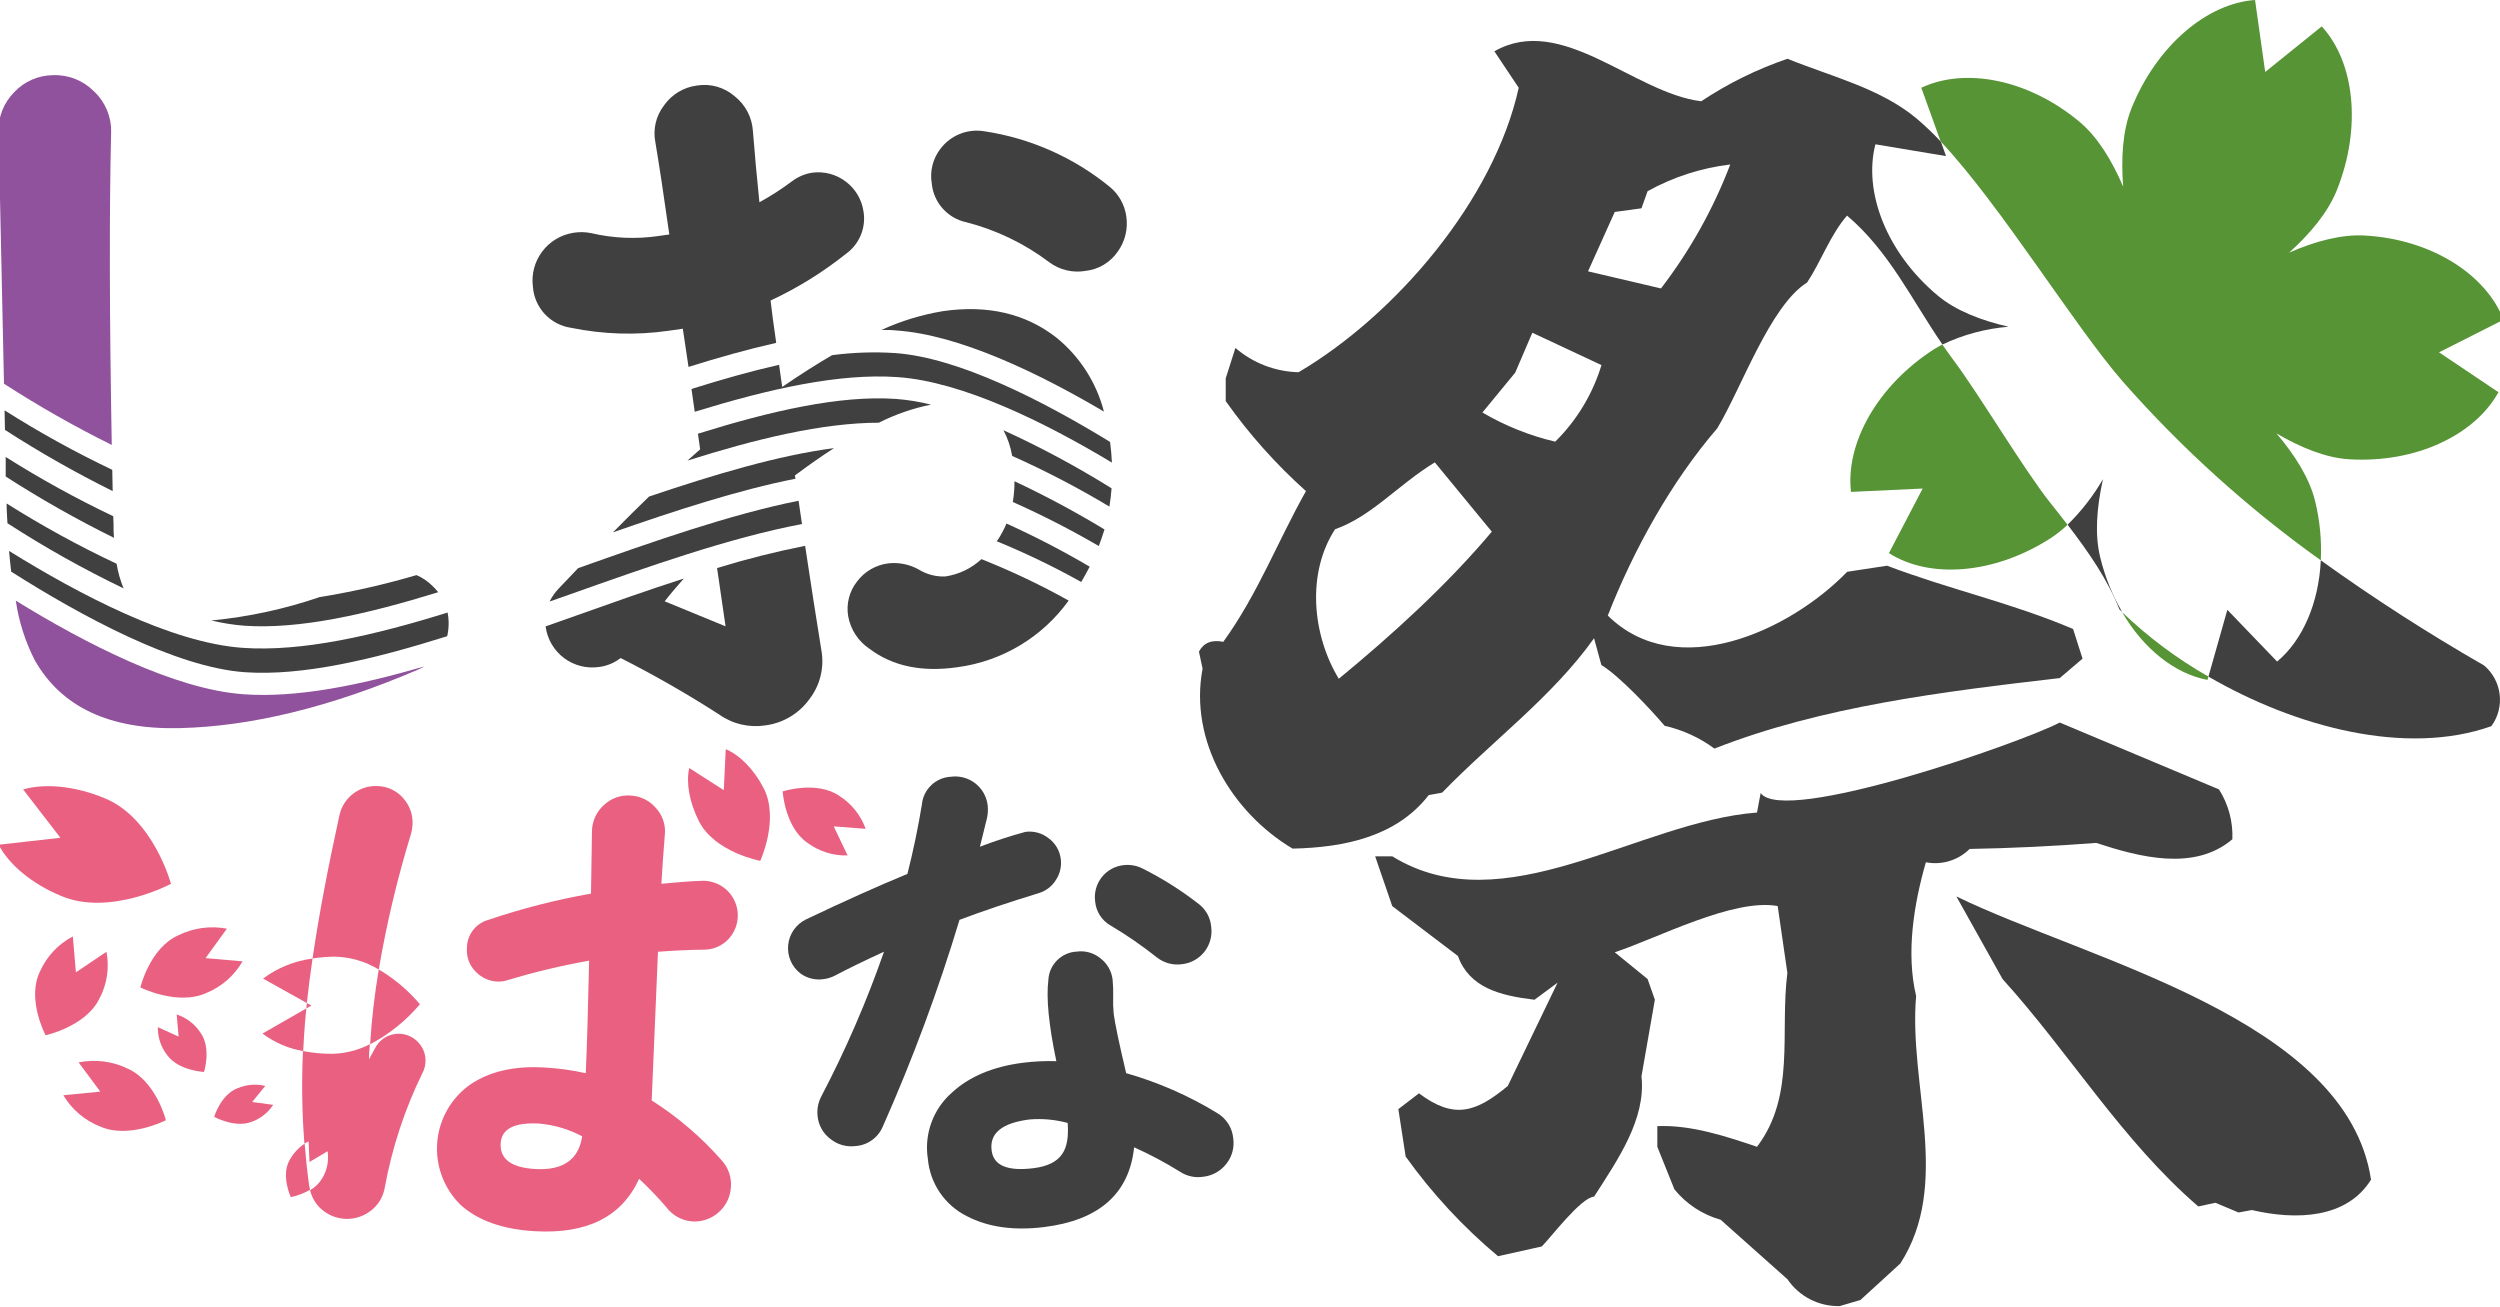
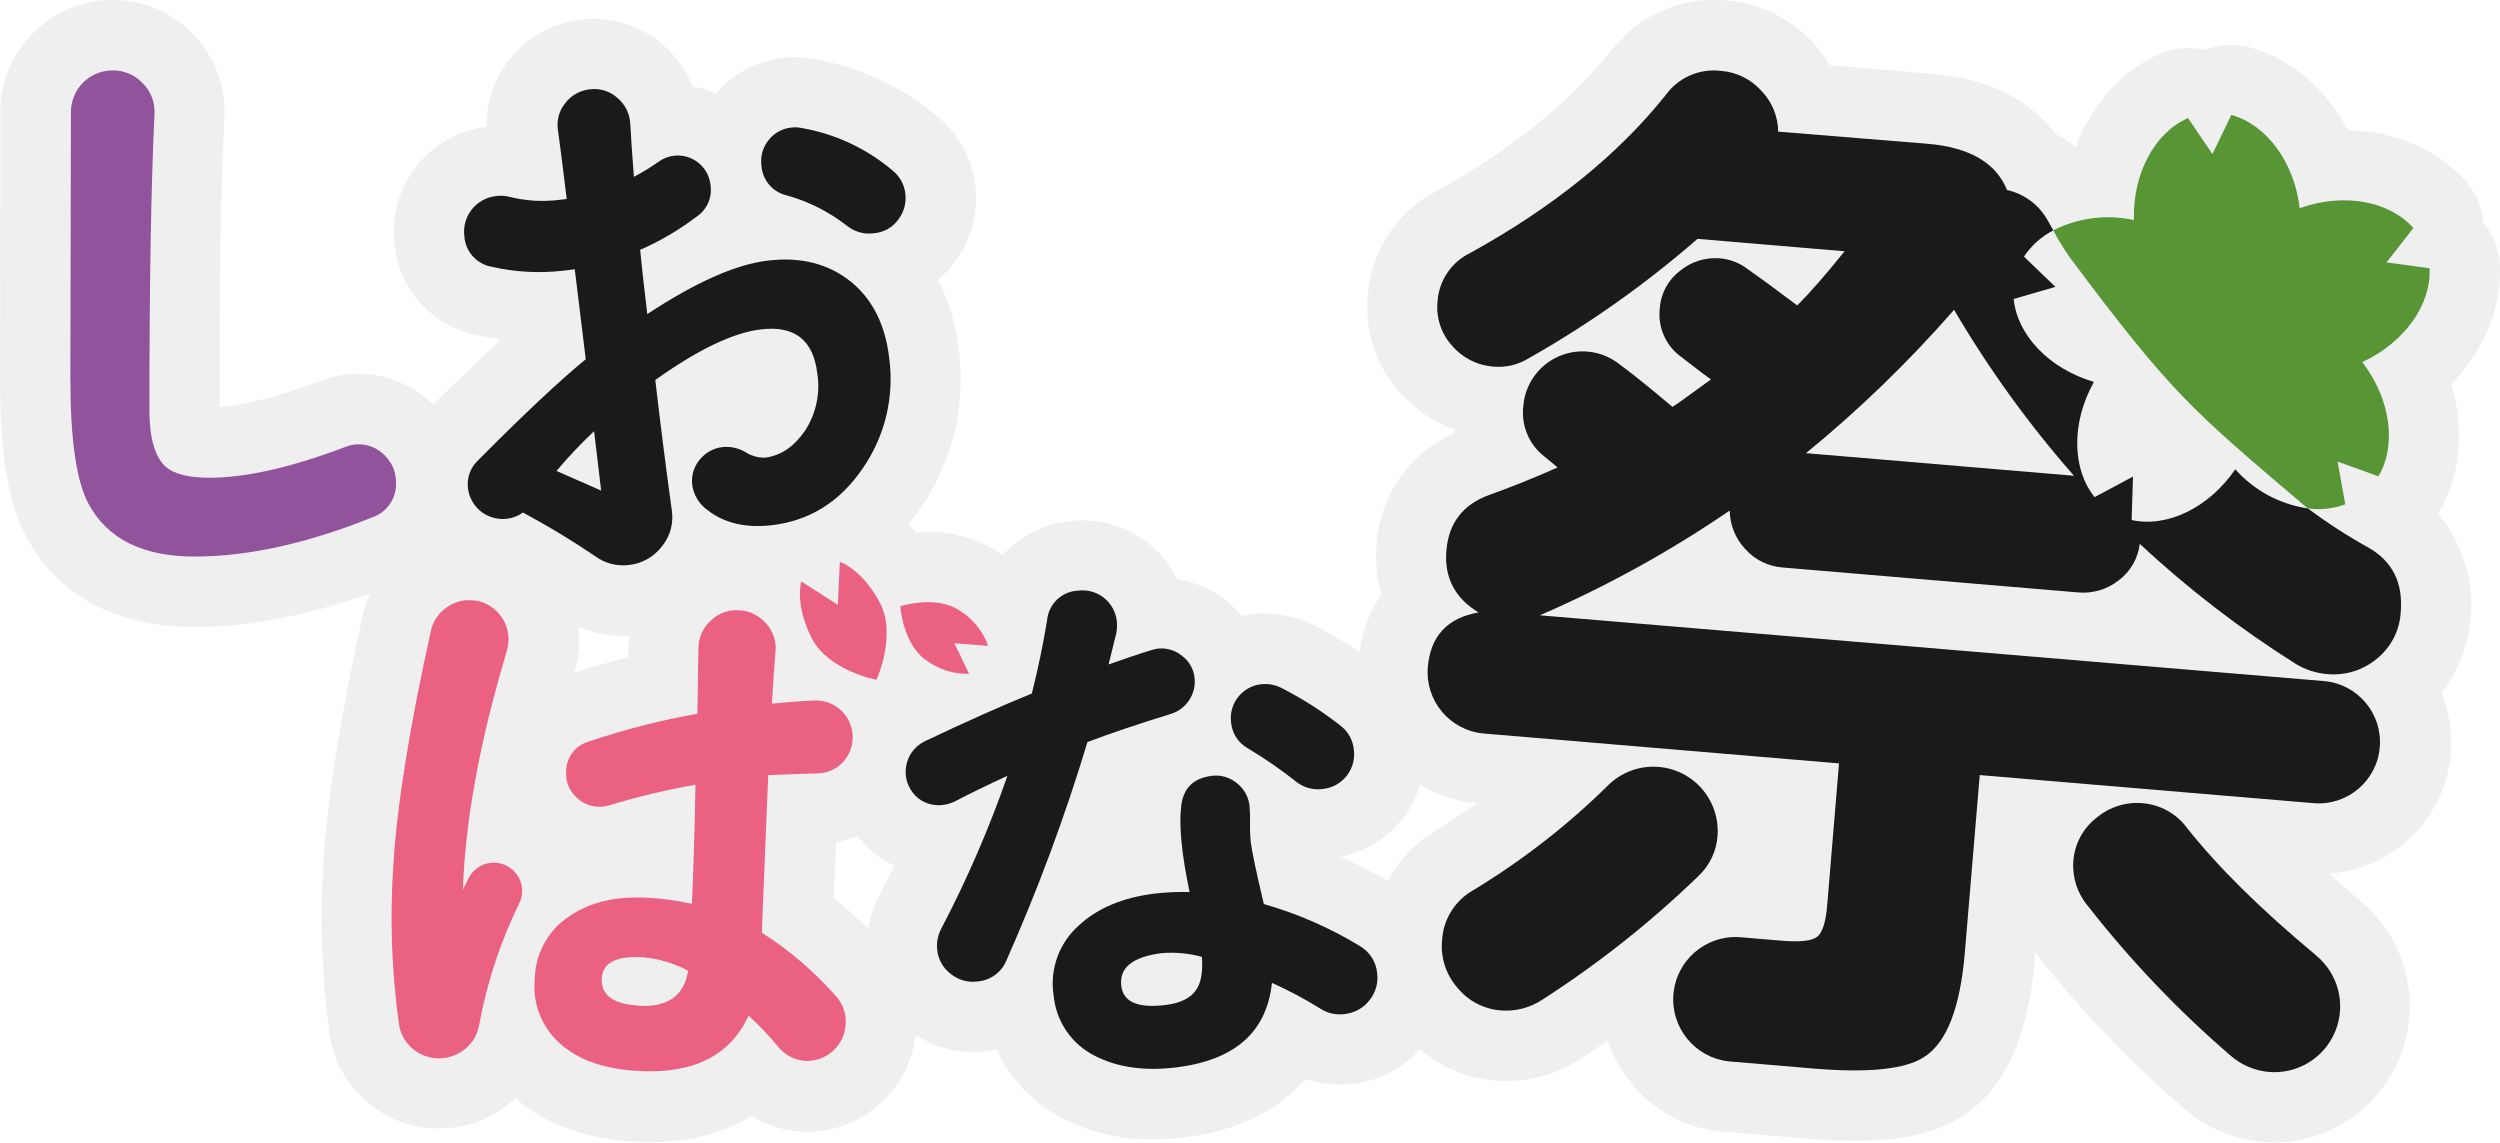
- <svg xmlns="http://www.w3.org/2000/svg" id="レイヤー_1" data-name="レイヤー 1" viewBox="0 0 438.66 229.18">
+ <svg xmlns="http://www.w3.org/2000/svg" id="レイヤー_1" data-name="レイヤー 1" viewBox="0 0 455.79 208.27">
  <defs>
-     <style>.cls-1{fill:#e96081;}.cls-2{fill:#404040;}.cls-3{fill:#90529c;}.cls-4{fill:#569435;}</style>
+     <style>.cls-1{fill:#efefef;}.cls-2{fill:#92539d;}.cls-3{fill:#1a1a1a;}.cls-4{fill:#ea6182;}.cls-5{fill:#579535;}</style>
  </defs>
-   <path class="cls-1" d="M123.57,166.63a5.86,5.86,0,0,0,4.05-1.65,6.08,6.08,0,0,0-4.47-10.43c-2,.07-4.32.25-7.1.52.17-2.88.37-5.72.6-8.54a6,6,0,0,0-1.56-4.75,6.22,6.22,0,0,0-4.44-2.19,6.11,6.11,0,0,0-4.72,1.7,6.27,6.27,0,0,0-2.06,4.59l-.17,10.92a121.18,121.18,0,0,0-18,4.6,5.13,5.13,0,0,0-3.77,5,5.2,5.2,0,0,0,1.45,4,5.6,5.6,0,0,0,3.85,1.83,5.24,5.24,0,0,0,1.9-.27,124.46,124.46,0,0,1,14.24-3.4q-.26,12.33-.59,19.75a43.22,43.22,0,0,0-7.29-1q-7.89-.47-13,3a13.78,13.78,0,0,0-1.62,21.15q4.56,4.08,12.92,4.57,13.8.81,18.35-9.19a61,61,0,0,1,4.79,5,6.28,6.28,0,0,0,4.56,2.48,6.41,6.41,0,0,0,6.76-6,6.26,6.26,0,0,0-1.61-4.71,56.88,56.88,0,0,0-12.29-10.52L115.45,167C118.22,166.79,120.93,166.66,123.57,166.63ZM93.9,205.12c-4.2-.25-6.21-1.75-6.05-4.5.15-2.57,2.42-3.72,6.8-3.47a19.69,19.69,0,0,1,7.5,2.23Q101.22,205.55,93.9,205.12Z" />
-   <path class="cls-1" d="M146.29,145l5.6.43a11.38,11.38,0,0,0-4.65-5.8c-3.92-2.69-9.91-.77-9.91-.77s.38,6.27,4.31,9a11.35,11.35,0,0,0,7.08,2.24Z" />
-   <path class="cls-1" d="M127,138.65l-6.06-3.89c-.58,2.54,0,6,1.72,9.38,2.8,5.43,10.74,6.91,10.74,6.91s3.39-7.33.59-12.76c-1.74-3.37-4.24-5.83-6.65-6.84Z" />
-   <path class="cls-1" d="M53.84,176l-.09.95.89-.51Z" />
-   <path class="cls-1" d="M73.48,183a4.66,4.66,0,0,0-7.74,1.05l-1,1.83c0-.87.1-1.77.16-2.66a15,15,0,0,1-6.46,1.68,25.48,25.48,0,0,1-5.28-.48,130.84,130.84,0,0,0,.25,16.24,5.19,5.19,0,0,1,.74-.38l.16,3.6L57.48,202a7.07,7.07,0,0,1-.9,4.68,5.81,5.81,0,0,1-2.17,2.15,6.39,6.39,0,0,0,1.91,3.27,6.78,6.78,0,0,0,8.75.33,6.4,6.4,0,0,0,2.45-4.1,77.57,77.57,0,0,1,6.65-20.15,4.39,4.39,0,0,0,.48-1.76A4.6,4.6,0,0,0,73.48,183Z" />
-   <path class="cls-1" d="M66.46,170.11a190,190,0,0,1,5.64-23.74,7.14,7.14,0,0,0,.28-1.58,6.41,6.41,0,0,0-1.57-4.67,6.13,6.13,0,0,0-4.53-2.19A6.52,6.52,0,0,0,59.57,143q-3.12,14.19-4.73,25.18a27.58,27.58,0,0,1,3.82-.32A15.48,15.48,0,0,1,66.46,170.11Z" />
-   <path class="cls-1" d="M53.75,176.94l-7.69,4.41a16.49,16.49,0,0,0,7.14,3.08q.06-1.35.15-2.7C53.44,180.21,53.58,178.61,53.75,176.94Z" />
-   <path class="cls-1" d="M46.16,171.71,53.84,176c.26-2.45.6-5.05,1-7.81A18.37,18.37,0,0,0,46.16,171.71Z" />
-   <path class="cls-1" d="M73.68,176.21a27.86,27.86,0,0,0-7.22-6.1,126.25,126.25,0,0,0-1.52,13.12A29,29,0,0,0,73.68,176.21Z" />
-   <path class="cls-1" d="M30,155.08s-3.08-11.48-11.59-15c-5.27-2.2-10.58-2.66-14.35-1.56L10.6,147-.24,148.22c1.77,3.42,5.76,6.84,11,9C19.3,160.81,30,155.08,30,155.08Z" />
-   <path class="cls-1" d="M24.63,173.26s6.5,3.24,11.51,1a13,13,0,0,0,6.42-5.58l-6.49-.56,3.74-5.17a13.5,13.5,0,0,0-8.54,1.17C26.26,166.36,24.63,173.26,24.63,173.26Z" />
-   <path class="cls-1" d="M53.45,200.67a8.2,8.2,0,0,0-2.7,3c-1.45,2.71.28,6.38.28,6.38a11.39,11.39,0,0,0,3.38-1.29,6,6,0,0,1-.16-.71C53.91,205.62,53.65,203.16,53.45,200.67Z" />
-   <path class="cls-1" d="M17.43,175.24A12.41,12.41,0,0,0,18.68,167l-5.36,3.61-.54-6.3A12.83,12.83,0,0,0,7,170.49c-2.36,4.85,1,11.16,1,11.16S15.08,180.1,17.43,175.24Z" />
-   <path class="cls-1" d="M22.35,187.48a13.58,13.58,0,0,0-8.56-1.07l3.81,5.13-6.48.64a13,13,0,0,0,6.5,5.5c5,2.2,11.49-1.12,11.49-1.12S27.39,189.68,22.35,187.48Z" />
-   <path class="cls-1" d="M31,178l.34,3.89-3.64-1.66a7.69,7.69,0,0,0,1.64,4.91c1.95,2.72,6.46,2.95,6.46,2.95s1.33-4.18-.62-6.89A8,8,0,0,0,31,178Z" />
-   <path class="cls-1" d="M46.54,190.54a7.71,7.71,0,0,0-4.89.42c-2.92,1.13-4.07,5-4.07,5s3.59,2,6.52.9a7.51,7.51,0,0,0,3.83-3l-3.68-.5Z" />
-   <path class="cls-2" d="M186.13,150.75a5.39,5.39,0,0,1-.86,3.66,5.33,5.33,0,0,1-3,2.3q-7.89,2.41-13.91,4.69a309.83,309.83,0,0,1-13.44,36.22,5.6,5.6,0,0,1-4.79,3.47,5.84,5.84,0,0,1-4.38-1.21,5.71,5.71,0,0,1-2.29-4,6,6,0,0,1,.65-3.5,188.32,188.32,0,0,0,11-25.39q-5.35,2.46-8.66,4.22a5.9,5.9,0,0,1-2,.6,5.5,5.5,0,0,1-4-1,5.61,5.61,0,0,1,.94-9.47q10.2-4.86,17.83-8,1.57-6.21,2.54-12.19a5.38,5.38,0,0,1,5.07-4.86,5.74,5.74,0,0,1,6.47,5,7,7,0,0,1-.1,2.18l-1.26,5.1a82,82,0,0,1,8-2.61,5.38,5.38,0,0,1,4.05,1.12A5.27,5.27,0,0,1,186.13,150.75Z" />
-   <path class="cls-2" d="M216.39,199.75a5.75,5.75,0,0,0-2.9-4.5,64.54,64.54,0,0,0-15.89-6.95q-1.86-7.87-2.19-10.44a23.63,23.63,0,0,1-.09-3,23.2,23.2,0,0,0-.1-3,5.49,5.49,0,0,0-2.12-3.7,5.36,5.36,0,0,0-4.15-1.19,5.24,5.24,0,0,0-5,5q-.59,4.75,1.4,14.23a37.24,37.24,0,0,0-5.82.27q-7.89,1-12.49,5.23a12.85,12.85,0,0,0-4.23,11.68,12.44,12.44,0,0,0,6.81,10q5.58,2.91,13.56,1.93,14.53-1.8,15.82-14a68.39,68.39,0,0,1,8.09,4.31,5.74,5.74,0,0,0,4,.86,5.94,5.94,0,0,0,4.12-2.31A5.84,5.84,0,0,0,216.39,199.75Zm-30,2.71c-.91,1.38-2.6,2.22-5.09,2.52q-6.83.84-7.31-3.14-.57-4.53,6.71-5.42a19.33,19.33,0,0,1,6.64.62C187.52,199.47,187.21,201.28,186.39,202.46Z" />
-   <path class="cls-2" d="M212.53,162.69a5.8,5.8,0,0,1-5.05,6.48A5.83,5.83,0,0,1,203,168a72.9,72.9,0,0,0-8.07-5.57,5.41,5.41,0,0,1-2.77-4.25,5.64,5.64,0,0,1,5-6.38,5.87,5.87,0,0,1,3.31.59,59.18,59.18,0,0,1,10,6.33A5.64,5.64,0,0,1,212.53,162.69Z" />
-   <path class="cls-3" d="M42.77,121.82c-12.14-.85-27.79-8.9-40-16.43a33.52,33.52,0,0,0,3.34,10.47q7,12.33,25.39,11.9,18.92-.44,41.79-10.24a11.61,11.61,0,0,0,1.17-.59C62.92,120.29,52,122.48,42.77,121.82Z" />
-   <path class="cls-3" d="M19.5,23.16a9.47,9.47,0,0,0-3-7.12,9.55,9.55,0,0,0-7.18-2.85,9.43,9.43,0,0,0-6.84,3,9.41,9.41,0,0,0-2.73,7L.7,67.33A191.32,191.32,0,0,0,19.61,78.07Q19,44,19.5,23.16Z" />
-   <path class="cls-2" d="M78.47,111.63a10.45,10.45,0,0,0,.25-2.56,10.18,10.18,0,0,0-.18-1.59c-13.09,4.07-25.59,6.93-36,6.19-12.45-.88-28.59-9.32-40.95-17,.11,1.26.23,2.47.37,3.63,12.22,7.76,28.83,16.79,41,17.65C53.05,118.65,65.44,115.73,78.47,111.63Z" />
-   <path class="cls-2" d="M19.7,82.44A179.62,179.62,0,0,1,.8,72l.07,3.43a193.16,193.16,0,0,0,18.9,10.74C19.75,84.94,19.72,83.68,19.7,82.44Z" />
-   <path class="cls-2" d="M20.46,98.92A178.92,178.92,0,0,1,1.16,88.34c0,1.19.09,2.35.15,3.47a184.64,184.64,0,0,0,20.38,11.43A19.29,19.29,0,0,1,20.46,98.92Z" />
-   <path class="cls-2" d="M19.93,93.25c0-.9,0-1.78-.06-2.67A180.63,180.63,0,0,1,1,80.18L1,83.61A191.93,191.93,0,0,0,20,94.37C20,94,19.94,93.64,19.93,93.25Z" />
-   <path class="cls-2" d="M73.08,100.91a138.07,138.07,0,0,1-17,3.86,83.06,83.06,0,0,1-19,4.1,37.63,37.63,0,0,0,5.75.92c9.66.68,21.53-2,34.06-5.88a10.71,10.71,0,0,0-1-1.09A8.84,8.84,0,0,0,73.08,100.91Z" />
-   <path class="cls-2" d="M120.62,80.82c12-3.8,23.64-6.63,33.58-6.65A36.31,36.31,0,0,1,163.35,71a36,36,0,0,0-6.11-1c-9.84-.69-22,2.11-34.78,6.1l.39,2.74Z" />
-   <path class="cls-2" d="M146,62.32c-2.78,1.62-5.69,3.47-8.75,5.58-.19-1.39-.38-2.67-.55-3.89-4.94,1.12-10.1,2.58-15.37,4.24l.57,4c13-4,25.33-6.8,35.61-6.08,11.35.8,25.77,7.89,37.59,15-.06-1.2-.16-2.41-.32-3.63-11.8-7.22-26.59-14.81-37.73-15.59A56.74,56.74,0,0,0,146,62.32Z" />
-   <path class="cls-2" d="M193.7,72.22a24.63,24.63,0,0,0-8.36-13q-8.11-6.31-19.85-4.63a42.9,42.9,0,0,0-10.83,3.3c.9,0,1.79,0,2.66.1C168.29,58.75,182.12,65.39,193.7,72.22Z" />
-   <path class="cls-2" d="M165.85,101.15a8.21,8.21,0,0,1-4.61-1.2,8.9,8.9,0,0,0-5.38-1.1,8.11,8.11,0,0,0-5.47,3.17,7.76,7.76,0,0,0-1.57,6.08,8.71,8.71,0,0,0,3.79,5.77q6.06,4.55,15.4,3.2a28.68,28.68,0,0,0,19.5-11.69,128.75,128.75,0,0,0-15.3-7.27A11.93,11.93,0,0,1,165.85,101.15Z" />
-   <path class="cls-2" d="M176.07,75.49A15,15,0,0,1,177.6,80a159.93,159.93,0,0,1,17.06,8.89c.18-1.06.3-2.13.38-3.21A166.26,166.26,0,0,0,176.07,75.49Z" />
-   <path class="cls-2" d="M135.21,52.73a65.61,65.61,0,0,0,13.25-8.21,7.61,7.61,0,0,0,3.06-7.39,8.05,8.05,0,0,0-9.09-6.82,8,8,0,0,0-3.52,1.54,48.27,48.27,0,0,1-5.66,3.64Q132.58,29,132.11,23a8.45,8.45,0,0,0-3.2-6.11A8.12,8.12,0,0,0,122.33,15a8.37,8.37,0,0,0-5.81,3.48A8.05,8.05,0,0,0,115,25q1,5.93,2.44,16.14l-1.89.27a31.68,31.68,0,0,1-11.8-.5,8.55,8.55,0,0,0-3.1-.07,8.5,8.5,0,0,0-7.14,9.53,7.84,7.84,0,0,0,6.7,7.15,49.88,49.88,0,0,0,17.08.52l2.52-.36,1,6.7c5.26-1.65,10.42-3.1,15.39-4.22C135.72,56.91,135.4,54.43,135.21,52.73Z" />
-   <path class="cls-2" d="M107.56,93.4c11-3.83,21.93-7.4,32-9.4,0-.2-.05-.38-.08-.58,2.39-1.78,4.67-3.38,6.86-4.79-9.87,1.29-21,4.63-32.46,8.5Q110.91,90,107.56,93.4Z" />
-   <path class="cls-2" d="M175.16,94.6l-.27.37a137.15,137.15,0,0,1,14.83,7.15c.53-.89,1-1.79,1.48-2.69a155.11,155.11,0,0,0-14.6-7.57A17.89,17.89,0,0,1,175.16,94.6Z" />
-   <path class="cls-2" d="M127.31,109.9l-10.68-4.39c1-1.31,2.17-2.64,3.36-4-6.24,2-12.61,4.27-18.91,6.51l-5.33,1.88s0,.08,0,.13a8.26,8.26,0,0,0,9.38,7,7.74,7.74,0,0,0,3.77-1.57,194.52,194.52,0,0,1,17.26,9.89,11.07,11.07,0,0,0,8.13,1.93,11.31,11.31,0,0,0,7.72-4.59,10.88,10.88,0,0,0,2.1-8.67q-1.38-8.52-2.84-18.25a156.15,156.15,0,0,0-15.45,3.9Z" />
-   <path class="cls-2" d="M177.71,88.08a156.36,156.36,0,0,1,15.09,7.73q.54-1.44,1-2.91A168.59,168.59,0,0,0,178,84.44,20.47,20.47,0,0,1,177.71,88.08Z" />
-   <path class="cls-2" d="M101.44,99.69c-1.12,1.16-2.25,2.35-3.42,3.59a9.26,9.26,0,0,0-1.59,2.27l3.35-1.18c13.93-4.94,28.17-10,40.94-12.42-.2-1.35-.4-2.71-.6-4.09C128.11,90.27,114.65,95,101.44,99.69Z" />
-   <path class="cls-2" d="M169.57,39A41.16,41.16,0,0,1,184.09,46a8.29,8.29,0,0,0,6.4,1.53,7.9,7.9,0,0,0,5.64-3.39,8.41,8.41,0,0,0,1.5-6.14,8.13,8.13,0,0,0-2.94-5.24,45.45,45.45,0,0,0-22-9.73A8,8,0,0,0,165,26.12a7.84,7.84,0,0,0-1.51,6.08A7.7,7.7,0,0,0,169.57,39Z" />
-   <path class="cls-2" d="M367.81,147.9c7.49,2.46,17.18,5.06,23.89-.64a15.11,15.11,0,0,0-2.35-8.75l-27.94-11.73c-6.81,3.56-48.39,18.09-52.48,12.37l-.64,3.42c-20.91,1.6-44.41,19.76-64,7.68h-3l3,8.74,11.52,8.75c2,5.55,7.33,6.95,13.44,7.68l4.05-3-8.74,18.13c-5.6,4.64-9.43,5.91-15.58,1.29l-3.62,2.77,1.28,8.32a94.49,94.49,0,0,0,16.21,17.49l7.68-1.71c1.46-1.44,6.89-8.62,9.17-8.74,4.13-6.44,9.14-13.59,8.32-21.12l2.35-13.44-1.28-3.63-5.76-4.69c7.45-2.45,20.83-9.53,28.59-8.11l1.7,11.74c-1.34,10.46,1.48,21.52-5.33,30.5-5.22-1.76-11.51-3.89-17.49-3.62v3.62l3,7.47a16,16,0,0,0,8.11,5.33l11.73,10.45a10.76,10.76,0,0,0,9.17,4.7l3.63-1.07,7-6.4c9-14,1.42-31.31,2.77-46.93-1.8-7.62-.39-16.15,1.71-23.47a8.6,8.6,0,0,0,7.68-2.34Q356.71,148.76,367.81,147.9Z" />
-   <path class="cls-2" d="M407.22,98.32c-.36,7.45-3.15,14-7.67,17.76L390.82,107l-3.32,11.72c15.32,8.88,34.65,14,49.64,8.7a7.87,7.87,0,0,0-1.28-10.66A332.36,332.36,0,0,1,407.22,98.32Z" />
-   <path class="cls-2" d="M343.27,157.29l8.11,14.5c11.83,13.08,20.94,28.34,34.34,39.9l3-.65,4.06,1.71,2.34-.43c7.78,1.81,16.64,1.52,20.91-5.33C411.78,178.72,366.26,168.49,343.27,157.29Z" />
-   <path class="cls-2" d="M369,84.07a37.74,37.74,0,0,1-6.21,8c3.7,4.83,7,9.59,9.09,14.85l.49.47a35.88,35.88,0,0,1-3.84-9.53C367.51,93.82,367.9,89,369,84.07Z" />
-   <path class="cls-2" d="M363.75,110.36c-10.95-4.64-21.64-6.92-32.64-11.1l-7,1.07c-10.12,10.44-30,19.53-42,7.68,4.55-11.61,11.14-23.48,19.2-32.85,4.24-7,9.24-21.49,15.78-25.6,2.41-3.63,4.08-8.39,7-11.73,7.41,6.29,11.28,14.67,16.74,22.62a33.38,33.38,0,0,1,11.59-3.12c-4.79-1.1-9.27-2.82-12.44-5.49-9-7.53-13.06-18.23-10.91-26.52l12.39,2.07-.9-2.52a50.18,50.18,0,0,0-4.31-4.11c-6.41-5.32-14.93-7.32-22.61-10.45a65.62,65.62,0,0,0-15.14,7.46C286.69,16.33,274,2.27,262.21,9l4.27,6.4c-4.34,19.68-21.54,39.83-38.62,49.91a17.6,17.6,0,0,1-11.09-4.26l-1.7,5.33v4a93.89,93.89,0,0,0,14.08,15.79c-5,8.89-8.45,18.06-14.51,26.45q-3-.63-4.27,1.71l.64,3c-2.41,12.66,5.17,25.26,15.79,31.57,9.25-.19,18.3-2.17,23.89-9.39l2.35-.43c8.8-9.09,19.33-16.79,26.66-27.09l1.28,4.7c3.16,1.9,8.7,7.83,11.1,10.66a23.36,23.36,0,0,1,8.74,4c18.91-7.43,40.21-10,60.59-12.37l4-3.41ZM283.33,37.19l4.69-.64,1.07-3a39.59,39.59,0,0,1,14.51-4.69,86.14,86.14,0,0,1-12.16,21.75l-12.8-3ZM234.91,119.1c-4.66-7.68-5.68-18.51-.65-26.24,6.41-2.24,11.1-7.84,17.5-11.73l10,12.16C253.93,102.61,244.27,111.4,234.91,119.1Zm38-41.6a45.91,45.91,0,0,1-12.8-5.12l5.76-7,3-7L281,64.06A31.9,31.9,0,0,1,272.88,77.5Z" />
-   <path class="cls-4" d="M342.63,63c-.63-.85-1.23-1.7-1.82-2.55-.52.27-1,.55-1.51.86-9.95,6.42-15.5,16.54-14.52,25l12.58-.59-5.92,11.33c7.09,4.54,18.44,3.78,28.39-2.63a20.52,20.52,0,0,0,2.94-2.34c-1-1.3-2-2.6-3.07-3.92C355,82.22,347.2,69.08,342.63,63Z" />
-   <path class="cls-4" d="M387.33,119.3l.17-.58a77.07,77.07,0,0,1-15.15-11.31C376.1,113.84,381.58,118.21,387.33,119.3Z" />
-   <path class="cls-4" d="M407.22,98.32a36.39,36.39,0,0,0-1-10.39c-1-4.07-3.59-8.14-6.79-11.89,4.24,2.49,8.68,4.31,12.81,4.55,11.7.69,22-4.27,26.15-11.77l-10.43-7,11.32-5.72C436.2,48.16,426.66,42,415,41.33c-4.14-.25-8.79,1-13.34,3,3.7-3.34,6.83-7.08,8.39-11,4.4-11.07,3.05-22.49-2.67-28.7l-9.92,8L395.68,0C387.26.58,378.43,8,374,19c-1.56,3.92-1.85,8.78-1.46,13.76-1.95-4.56-4.45-8.69-7.63-11.36-9-7.53-20.13-9.62-27.79-6l3.39,9.41c10.66,11.36,23.49,32.44,32,42.18A204.91,204.91,0,0,0,407.22,98.32Z" />
+   <path class="cls-1" d="M444.68,93.36c4-6.78,4.66-15.26,2.24-23.36,5.9-6.06,9.24-13.89,8.84-21.74a12.8,12.8,0,0,0-3-7.62,12.84,12.84,0,0,0-3.18-7.55c-5.21-5.89-13.07-9.16-21.52-9.36-3.94-7.48-10.36-13.07-17.95-15.12a12.79,12.79,0,0,0-8.17.51,12.83,12.83,0,0,0-8.17.69c-7,3.06-12.46,9.29-15.33,17a24.53,24.53,0,0,0-3.72-2.43c-3.63-4.83-10.25-9.89-22.22-10.9l-18.86-1.58a25.89,25.89,0,0,0-3.12-4.13A24,24,0,0,0,314.79.09a23.58,23.58,0,0,0-21.11,9.2c-7.55,9.47-18.23,18.06-31.74,25.52a23.4,23.4,0,0,0-12.58,19.08,23.12,23.12,0,0,0,5.74,17.52,23.76,23.76,0,0,0,10,6.87c0,.23.07.45.1.67A23.7,23.7,0,0,0,251,99.25a25.52,25.52,0,0,0,.84,9.13,24,24,0,0,0-4,10.48,76.72,76.72,0,0,0-8.44-4.94l-.16-.08A19.34,19.34,0,0,0,228.34,112c-.65.09-1.3.2-1.94.34a19.49,19.49,0,0,0-3.2-3.08,18.93,18.93,0,0,0-8.56-3.67A19.27,19.27,0,0,0,209.31,99a19.61,19.61,0,0,0-26.5,2.22l-.53-.38A23.79,23.79,0,0,0,167,97.05c-.46-.5-.93-1-1.41-1.45.77-.94,1.51-1.92,2.21-2.95a41.21,41.21,0,0,0,7-28.93A36.58,36.58,0,0,0,171,51a18.89,18.89,0,0,0,3.19-3.42,19.3,19.3,0,0,0-2.81-25.95l-.11-.09a47.71,47.71,0,0,0-22.7-10.76,18.93,18.93,0,0,0-18,6.21,18.55,18.55,0,0,0-4.27-1.19,19.61,19.61,0,0,0-5.42-7.61,19.17,19.17,0,0,0-15-4.61,19.4,19.4,0,0,0-13.19,7.51,19.17,19.17,0,0,0-4,12A19.37,19.37,0,0,0,71.91,44.48a18.78,18.78,0,0,0,14.85,16.6l.1,0c1.48.33,3,.6,4.46.8C87.75,65.19,83.68,69.14,79,73.79a19.41,19.41,0,0,0-20.81-4.27c-8.62,3.27-14.47,4.39-18.2,4.67,0-22.48.31-40.28.92-52.89v-.2A20.23,20.23,0,0,0,35.13,6.18,20.1,20.1,0,0,0,20.48,0,20,20,0,0,0,6.08,6a20,20,0,0,0-6,14.37L0,69C0,82.83,1.5,91.77,4.84,97.92c4,7.47,12.59,16.38,30.64,16.38,9.84,0,20.57-2.06,32-6.11a20,20,0,0,0-1.38,4.1c-4,18.33-6.37,32.89-7.12,44.51a154.74,154.74,0,0,0,1.09,31.58,20.1,20.1,0,0,0,18.83,17.34c.42,0,.83,0,1.24,0a19.92,19.92,0,0,0,12.41-4.3,17.91,17.91,0,0,0,1.4-1.19c5.5,4.73,12.75,7.4,21.59,7.91q1.53.09,3,.09c8,0,14-2,18.47-4.79a19.23,19.23,0,0,0,9,2.87,19.92,19.92,0,0,0,20.9-17.65,18.93,18.93,0,0,0,10.42,3.12,20.43,20.43,0,0,0,2.46-.15c.64-.08,1.26-.2,1.88-.33a26.61,26.61,0,0,0,11.84,12.48l.15.08a35.42,35.42,0,0,0,16.58,3.85,49,49,0,0,0,5.84-.37c9.48-1.17,17-4.87,21.9-10.61a19.79,19.79,0,0,0,20.93-5.42A23.88,23.88,0,0,0,272.56,197c.69.06,1.37.09,2.05.09a24.94,24.94,0,0,0,13.49-4l.1-.06c1.66-1.08,3.29-2.17,4.91-3.28a24.4,24.4,0,0,0,4.55,8,23.67,23.67,0,0,0,16.39,8.55l15.5,1.31c3.12.26,6,.39,8.62.39,8.72,0,14.95-1.46,19.62-4.51,7.68-4.93,12-14.32,13.21-28.68l.09-1.06a204.91,204.91,0,0,0,27.18,28.41l.11.1a25,25,0,0,0,14.13,5.94q1.11.09,2.22.09a24.87,24.87,0,0,0,15.64-44q-3-2.52-5.77-5a24,24,0,0,0,20.53-33,25.92,25.92,0,0,0-.68-32.6A4,4,0,0,0,444.68,93.36Zm-189,56A19.24,19.24,0,0,0,258.9,143a23.37,23.37,0,0,0,10.38,3.44q-3.6,2.55-7.54,5l-.08,0a24.62,24.62,0,0,0-8.68,9.11,87,87,0,0,0-8.57-4.32A19.06,19.06,0,0,0,255.65,149.31Zm-151-26.62c0-.06,0-.12.05-.19a20,20,0,0,0,.85-4.73,20.57,20.57,0,0,0-.1-3.52,21.16,21.16,0,0,0,8.15,1.62l1.12,0a20.16,20.16,0,0,0-.16,2.07V118l0,1.81Q109.4,121.11,104.6,122.69ZM152,163.75l.42-10.2a19.65,19.65,0,0,0,3.86-1.12,18.31,18.31,0,0,0,3.78,3.62,20.08,20.08,0,0,0,3,1.76q-1.36,2.82-2.83,5.64c0,.05,0,.11-.08.16a19.7,19.7,0,0,0-1.86,5.71A76.12,76.12,0,0,0,152,163.75Z" />
+   <path class="cls-2" d="M72.2,87.92a6.4,6.4,0,0,1-4.35,6.41q-17.79,7.14-32.37,7.14-14.17,0-19.34-9.62Q12.83,85.75,12.83,69l.1-48.61a7.58,7.58,0,0,1,7.55-7.55A7.39,7.39,0,0,1,26,15.15a7.28,7.28,0,0,1,2.17,5.54q-.93,19.44-.93,54,0,7.65,2.9,10.34,2.28,2.07,8,2.07,10,0,24.72-5.58A6.9,6.9,0,0,1,65.27,81a6.59,6.59,0,0,1,4.91,2.07A6.76,6.76,0,0,1,72.2,87.92Z" />
+   <path class="cls-3" d="M162.11,65.24q-1.06-9-6.89-13.81-6.15-5-15.21-3.92-8.69,1-22,9.75-1-8.38-1.3-11.71a50.81,50.81,0,0,0,10.35-6.09,5.86,5.86,0,0,0,2.49-5.64A6,6,0,0,0,120,29.53a39.3,39.3,0,0,1-4.43,2.71c-.27-3.34-.48-6.54-.66-9.62a6.48,6.48,0,0,0-2.35-4.77,6.25,6.25,0,0,0-5-1.57,6.46,6.46,0,0,0-4.54,2.57,6.27,6.27,0,0,0-1.29,4.95q.64,4.57,1.59,12.48l-1.46.17a24.6,24.6,0,0,1-9.08-.59,6.33,6.33,0,0,0-2.38-.11A6.53,6.53,0,0,0,84.65,43a6.06,6.06,0,0,0,5,5.64,38.61,38.61,0,0,0,13.14.7l2-.24,2,16.39q-7.2,5.91-19.56,18.37A6,6,0,0,0,85.31,89a6.38,6.38,0,0,0,7.1,5.58,6,6,0,0,0,2.93-1.14,148.35,148.35,0,0,1,13.12,7.93,8.54,8.54,0,0,0,6.23,1.63,8.69,8.69,0,0,0,6-3.4,8.35,8.35,0,0,0,1.78-6.64q-1.47-10.6-3-23.68,11.67-8.33,19.27-9.23,9.17-1.1,10.26,8a14.83,14.83,0,0,1-2.26,10.51q-3,4.36-7.28,4.88a6.32,6.32,0,0,1-3.53-1,6.88,6.88,0,0,0-4.12-.94,6.23,6.23,0,0,0-4.27,2.34,6,6,0,0,0-1.32,4.66A6.73,6.73,0,0,0,129,93q4.59,3.6,11.81,2.74,10.23-1.23,16.43-10.28A28.58,28.58,0,0,0,162.11,65.24ZM101.46,85.86a88,88,0,0,1,6.85-7.25l1.29,10.83C105,87.41,102.29,86.22,101.46,85.86Z" />
+   <path class="cls-3" d="M162.89,31.22a6.28,6.28,0,0,1,2.17,4.09,6.45,6.45,0,0,1-1.27,4.7,6.07,6.07,0,0,1-4.4,2.51,6.4,6.4,0,0,1-4.9-1.3,31.76,31.76,0,0,0-11.06-5.6,5.93,5.93,0,0,1-4.6-5.38,6.08,6.08,0,0,1,1.27-4.66,6,6,0,0,1,4.13-2.32,5.61,5.61,0,0,1,1.88.07A34.92,34.92,0,0,1,162.89,31.22Z" />
+   <path class="cls-3" d="M217.79,123.57a6.18,6.18,0,0,1-4.23,6.56q-8.69,2.66-15.3,5.16a341.38,341.38,0,0,1-14.78,39.83,6.21,6.21,0,0,1-5.27,3.82,6.43,6.43,0,0,1-4.82-1.34,6.26,6.26,0,0,1-2.52-4.39,6.67,6.67,0,0,1,.71-3.85,204.82,204.82,0,0,0,12.09-27.92q-5.89,2.72-9.52,4.64a6.57,6.57,0,0,1-2.19.67,6.15,6.15,0,0,1-4.45-1.13,6.2,6.2,0,0,1,1-10.43q11.22-5.34,19.61-8.75,1.72-6.85,2.79-13.41a5.91,5.91,0,0,1,5.58-5.34,6.29,6.29,0,0,1,7.11,5.45,7.72,7.72,0,0,1-.1,2.39l-1.39,5.61q7.78-2.73,8.85-2.87a5.94,5.94,0,0,1,4.46,1.23A5.79,5.79,0,0,1,217.79,123.57Z" />
+   <path class="cls-3" d="M251.08,177.46a6.36,6.36,0,0,0-3.19-5,71.19,71.19,0,0,0-17.47-7.64q-2.07-8.66-2.41-11.48a27.61,27.61,0,0,1-.11-3.26,25.9,25.9,0,0,0-.1-3.25,6,6,0,0,0-2.33-4.07,5.91,5.91,0,0,0-4.57-1.31q-5,.62-5.55,5.53-.65,5.24,1.53,15.65a43.6,43.6,0,0,0-6.4.29q-8.67,1.08-13.74,5.76a14.14,14.14,0,0,0-4.64,12.85,13.69,13.69,0,0,0,7.48,10.95q6.15,3.19,14.92,2.12,16-2,17.39-15.41a74,74,0,0,1,8.9,4.74,6.4,6.4,0,0,0,4.38.94,6.54,6.54,0,0,0,4.53-2.54A6.45,6.45,0,0,0,251.08,177.46Zm-33,3q-1.5,2.27-5.6,2.77-7.5.92-8.05-3.46-.62-5,7.38-6a21.15,21.15,0,0,1,7.31.68Q219.43,178.5,218.09,180.45Z" />
+   <path class="cls-3" d="M246.83,136.71a6.36,6.36,0,0,1-5.55,7.12,6.41,6.41,0,0,1-4.91-1.27,81.3,81.3,0,0,0-8.87-6.13,6,6,0,0,1-3.05-4.68,6.21,6.21,0,0,1,5.47-7,6.51,6.51,0,0,1,3.64.64,65.94,65.94,0,0,1,10.95,7A6.24,6.24,0,0,1,246.83,136.71Z" />
+   <path class="cls-4" d="M94.66,164.69a85.55,85.55,0,0,0-7.3,22.16,7.08,7.08,0,0,1-2.7,4.5A7.47,7.47,0,0,1,75,191a7.1,7.1,0,0,1-2.28-4.38,141.29,141.29,0,0,1-1-29q1-16.32,6.84-42.6a6.86,6.86,0,0,1,2.68-4.14,6.94,6.94,0,0,1,4.7-1.44,6.78,6.78,0,0,1,5,2.42A7,7,0,0,1,92.69,117a7.44,7.44,0,0,1-.3,1.75q-7.33,24.33-8,43.46l1-2a5.13,5.13,0,0,1,8.52-1.16,5.07,5.07,0,0,1,1.28,3.7A4.68,4.68,0,0,1,94.66,164.69Z" />
+   <path class="cls-4" d="M149,141a6.5,6.5,0,0,0,4.45-1.81,6.7,6.7,0,0,0-4.92-11.48c-2.14.08-4.75.27-7.8.58q.27-4.76.65-9.39a6.61,6.61,0,0,0-1.71-5.23,6.87,6.87,0,0,0-4.89-2.41,6.69,6.69,0,0,0-5.18,1.87,6.89,6.89,0,0,0-2.27,5l-.18,12a134.24,134.24,0,0,0-19.78,5.06,5.66,5.66,0,0,0-4.15,5.46,5.72,5.72,0,0,0,1.6,4.44,6.07,6.07,0,0,0,4.24,2,5.48,5.48,0,0,0,2.09-.29,136.11,136.11,0,0,1,15.65-3.74q-.27,13.56-.65,21.72a48,48,0,0,0-8-1.1q-8.67-.51-14.28,3.31a14,14,0,0,0-6.37,11.44,13.89,13.89,0,0,0,4.59,11.82q5,4.49,14.21,5,15.18.88,20.18-10.11a68,68,0,0,1,5.27,5.54,6.88,6.88,0,0,0,5,2.73,7.06,7.06,0,0,0,7.43-6.61,6.88,6.88,0,0,0-1.77-5.18,62.67,62.67,0,0,0-13.52-11.57l1.17-28.73C143.12,141.21,146.09,141.08,149,141Zm-32.64,42.33q-6.92-.41-6.65-5,.26-4.23,7.48-3.81a21.49,21.49,0,0,1,8.25,2.45Q124.42,183.84,116.36,183.37Z" />
+   <path class="cls-4" d="M174,117.28l6.16.47a12.47,12.47,0,0,0-5.11-6.37c-4.32-3-10.9-.85-10.9-.85s.42,6.9,4.73,9.86a12.54,12.54,0,0,0,7.79,2.46Z" />
+   <path class="cls-4" d="M152.75,110.27,146.08,106c-.63,2.8,0,6.62,1.89,10.32,3.08,6,11.82,7.61,11.82,7.61s3.73-8.06.65-14c-1.92-3.7-4.67-6.41-7.32-7.52Z" />
+   <path class="cls-3" d="M313.14,152.33a11.73,11.73,0,0,0-19.83-9.28,133.24,133.24,0,0,1-24.84,19.32,11.18,11.18,0,0,0-5.55,8.94,11.53,11.53,0,0,0,2.76,8.74,11.33,11.33,0,0,0,8,4.17,11.93,11.93,0,0,0,7.57-2,184.13,184.13,0,0,0,28.52-22.62A11.1,11.1,0,0,0,313.14,152.33Z" />
+   <path class="cls-3" d="M422.18,174.11q-15-12.47-23.47-23.19a11.21,11.21,0,0,0-8-4.48,11.49,11.49,0,0,0-8.53,2.69A11,11,0,0,0,378,157a11.41,11.41,0,0,0,2.71,8.24,191.49,191.49,0,0,0,25.93,27.19,12.24,12.24,0,0,0,6.95,3,12,12,0,0,0,8.6-21.29Z" />
+   <path class="cls-3" d="M431.87,99.87a95.42,95.42,0,0,1-11.09-7.17,22,22,0,0,1-13.25-7.14c-4.85,7.08-12.5,10.67-18.9,9.25l.25-7.92-7,3.74c-4.11-5.09-4.3-13.55-.12-21-8.23-2.42-14-8.59-14.63-15.12l7.6-2.21L369,46.78A14.37,14.37,0,0,1,374.35,42c-.36-.65-.72-1.3-1.09-1.94a11.28,11.28,0,0,0-7.35-5.42q-3-7.45-14.5-8.43L324.19,24a10.83,10.83,0,0,0-3.08-7.46,11,11,0,0,0-7.39-3.62,10.8,10.8,0,0,0-10,4.36q-13,16.32-35.64,28.82a10.63,10.63,0,0,0-6,8.9,10.44,10.44,0,0,0,2.63,8,10.94,10.94,0,0,0,7.58,3.84,10.4,10.4,0,0,0,6.33-1.47,187.33,187.33,0,0,0,30.86-21.82l26.82,2.26q-5.14,6.38-8.63,9.88-6-4.51-9.24-6.78a9.72,9.72,0,0,0-4.85-1.81,10.09,10.09,0,0,0-7.3,2.29,9.28,9.28,0,0,0-3.67,6.79,9.56,9.56,0,0,0,4.05,9c2.5,1.94,4.26,3.29,5.26,4q-6.62,4.84-7,5-6.34-5.34-9.74-7.83a10.83,10.83,0,0,0-17.46,7.74,10.1,10.1,0,0,0,3.83,9.13l2.43,2q-6.43,2.86-12.42,5-7.23,2.59-7.86,10.14-.62,7.37,5.86,11.3-8.54,1.48-9.25,10a11.22,11.22,0,0,0,10.19,12.07l64.78,5.45L333.13,165c-.26,3.18-.9,5.13-1.89,5.84s-3.15.94-6.46.66l-7.75-.65a11.37,11.37,0,0,0-1.9,22.65l15.5,1.31q15.09,1.26,20.18-2.11,6.13-3.88,7.41-19l2.72-32.39,61,5.13a11.17,11.17,0,0,0,1.87-22.26l-143.07-12a207.79,207.79,0,0,0,34.62-19.1,10.4,10.4,0,0,0,2.81,7,10.15,10.15,0,0,0,6.92,3.39L378.76,108a10.42,10.42,0,0,0,7.48-2.17,9.69,9.69,0,0,0,3.87-6.68A191,191,0,0,0,418.49,121a13.14,13.14,0,0,0,5.84,1.9,12.27,12.27,0,0,0,8.94-2.75,11.69,11.69,0,0,0,4.42-8.54Q438.37,103.61,431.87,99.87ZM329.26,82.62a224.66,224.66,0,0,0,27-26.14,195.82,195.82,0,0,0,21.86,30.26Z" />
+   <path class="cls-5" d="M420.24,92.27l.54.43a14.32,14.32,0,0,0,6.8-.75l-1.4-7.79,7.45,2.68c3.33-5.64,2.28-14-2.95-20.83,7.79-3.6,12.6-10.55,12.27-17.1l-7.85-1.07L440,41.58c-4.34-4.91-12.65-6.51-20.73-3.63-1-8.52-6.14-15.25-12.46-17l-3.45,7.13-4.45-6.55c-6,2.61-10.1,10-9.86,18.59A22,22,0,0,0,374.35,42a42.61,42.61,0,0,0,3.06,5C396,71.89,399.56,74.69,420.24,92.27Z" />
</svg>
